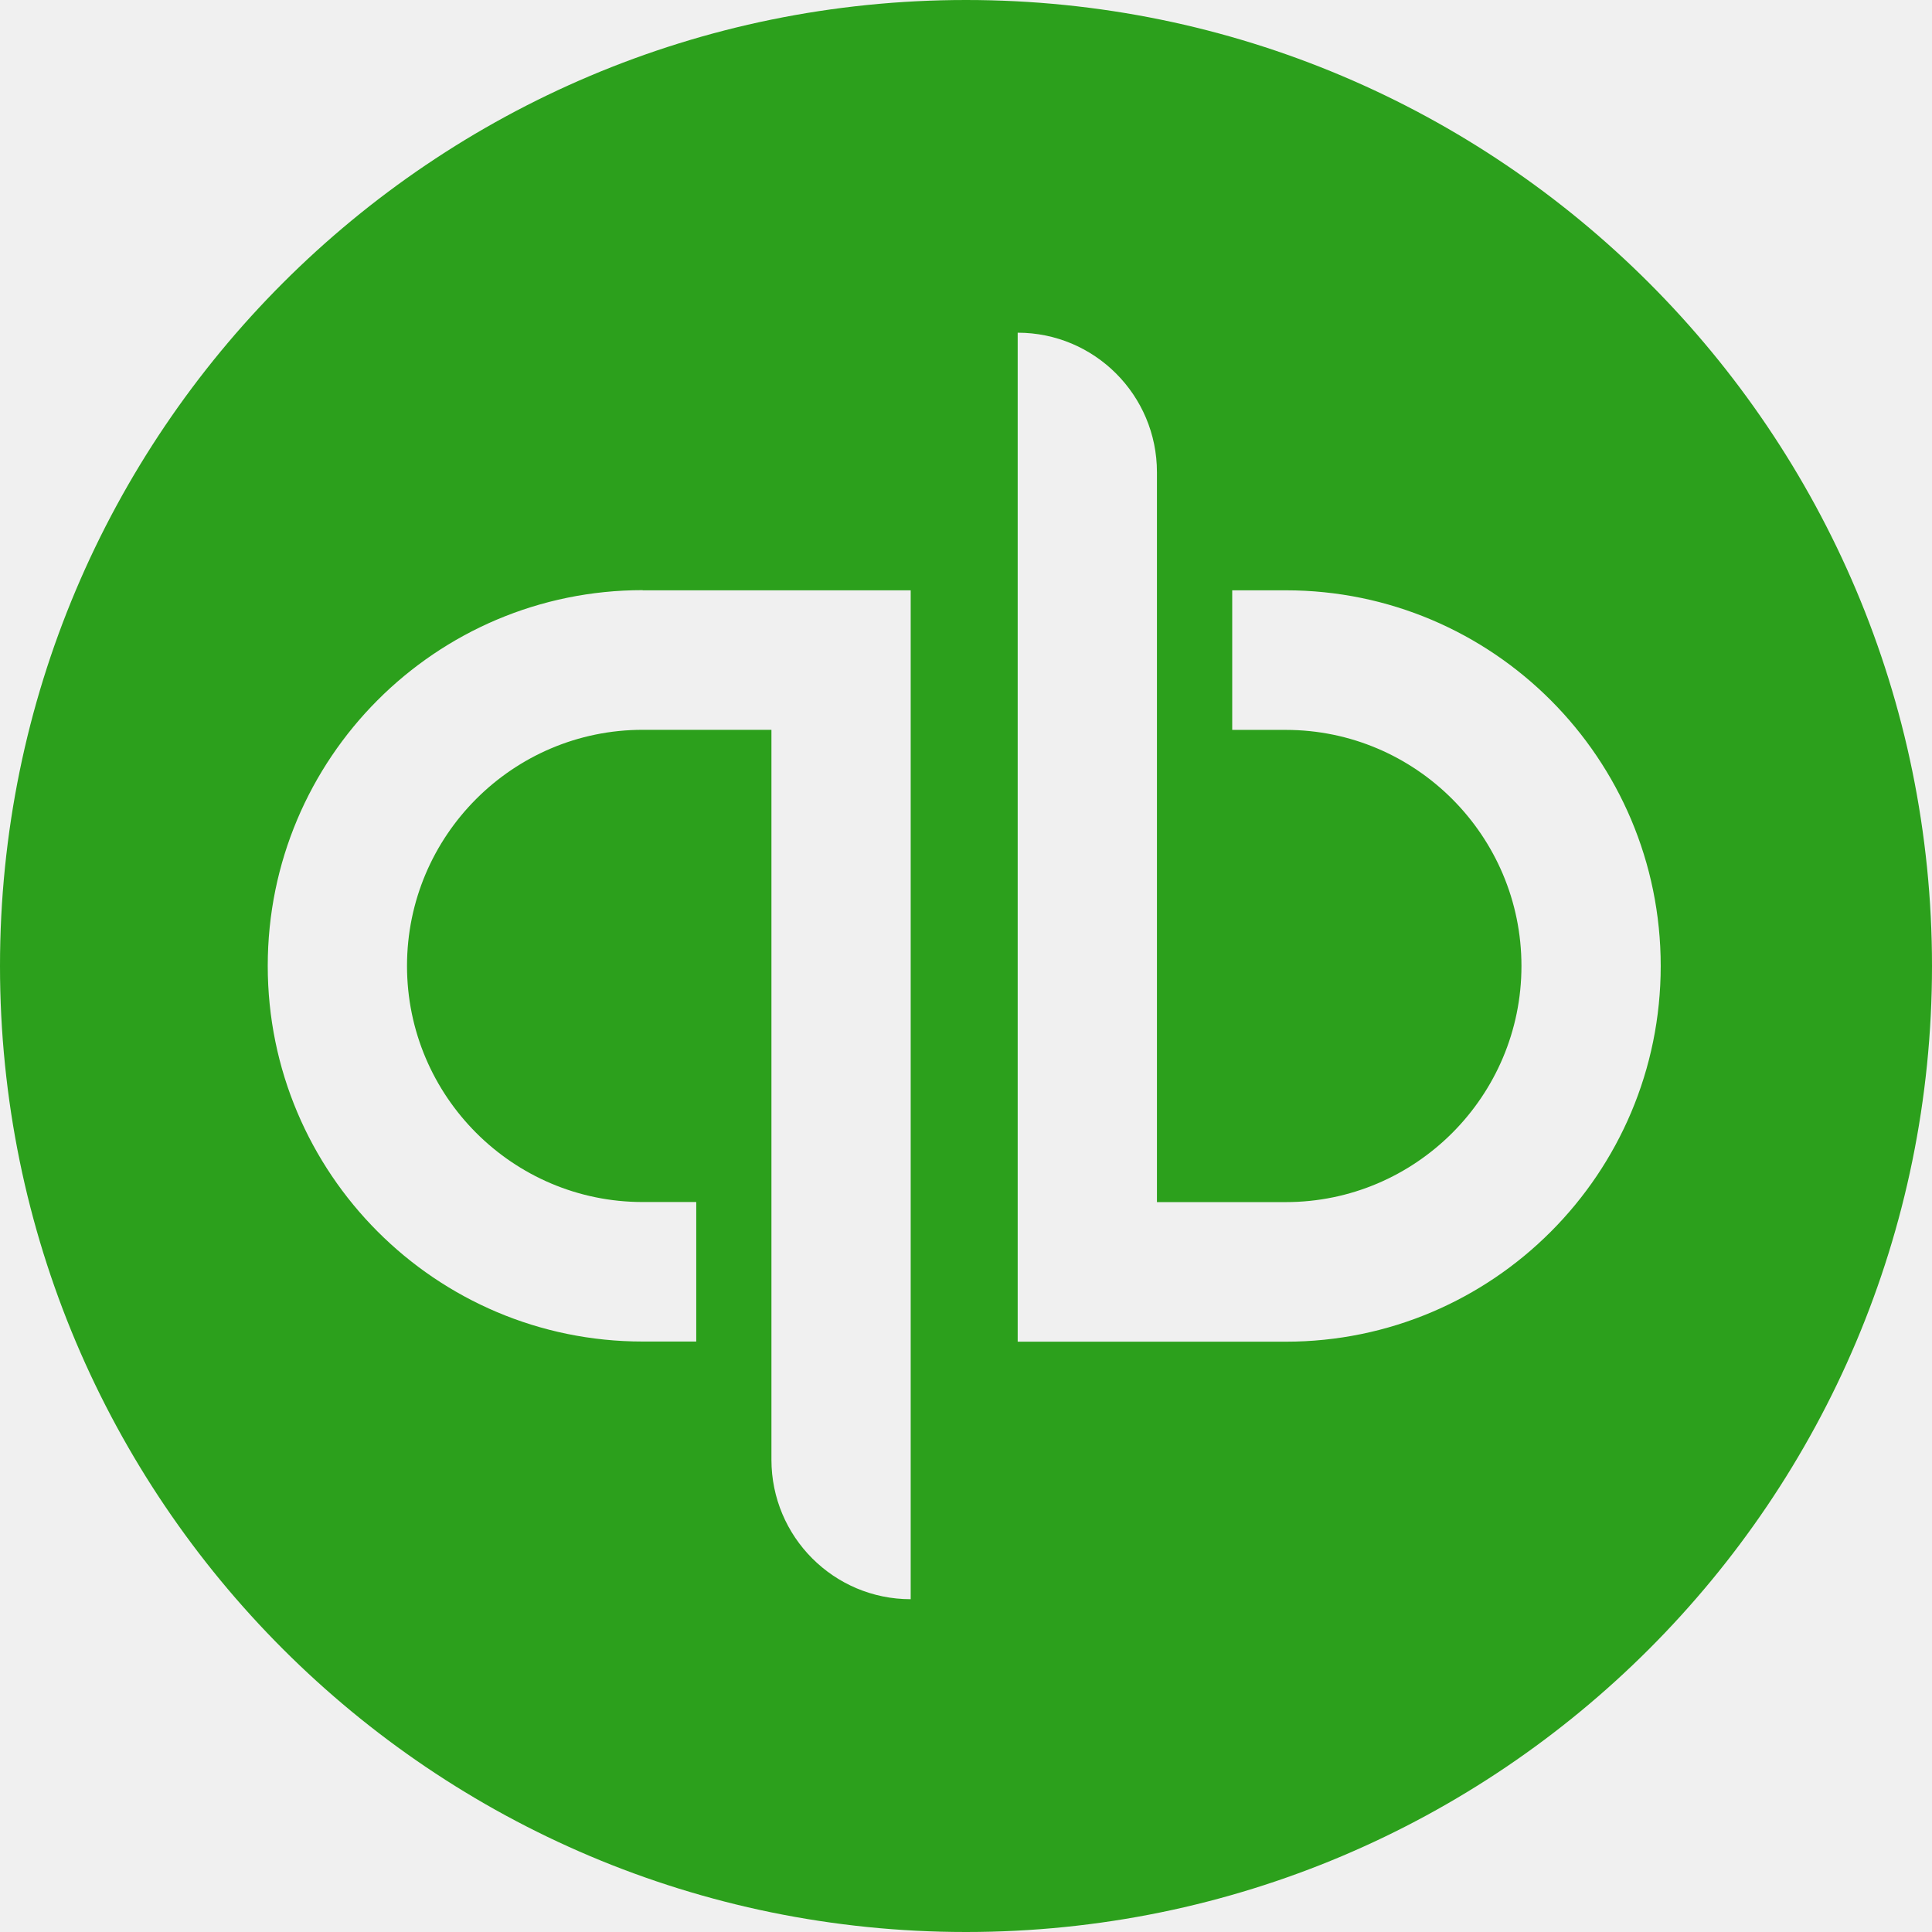
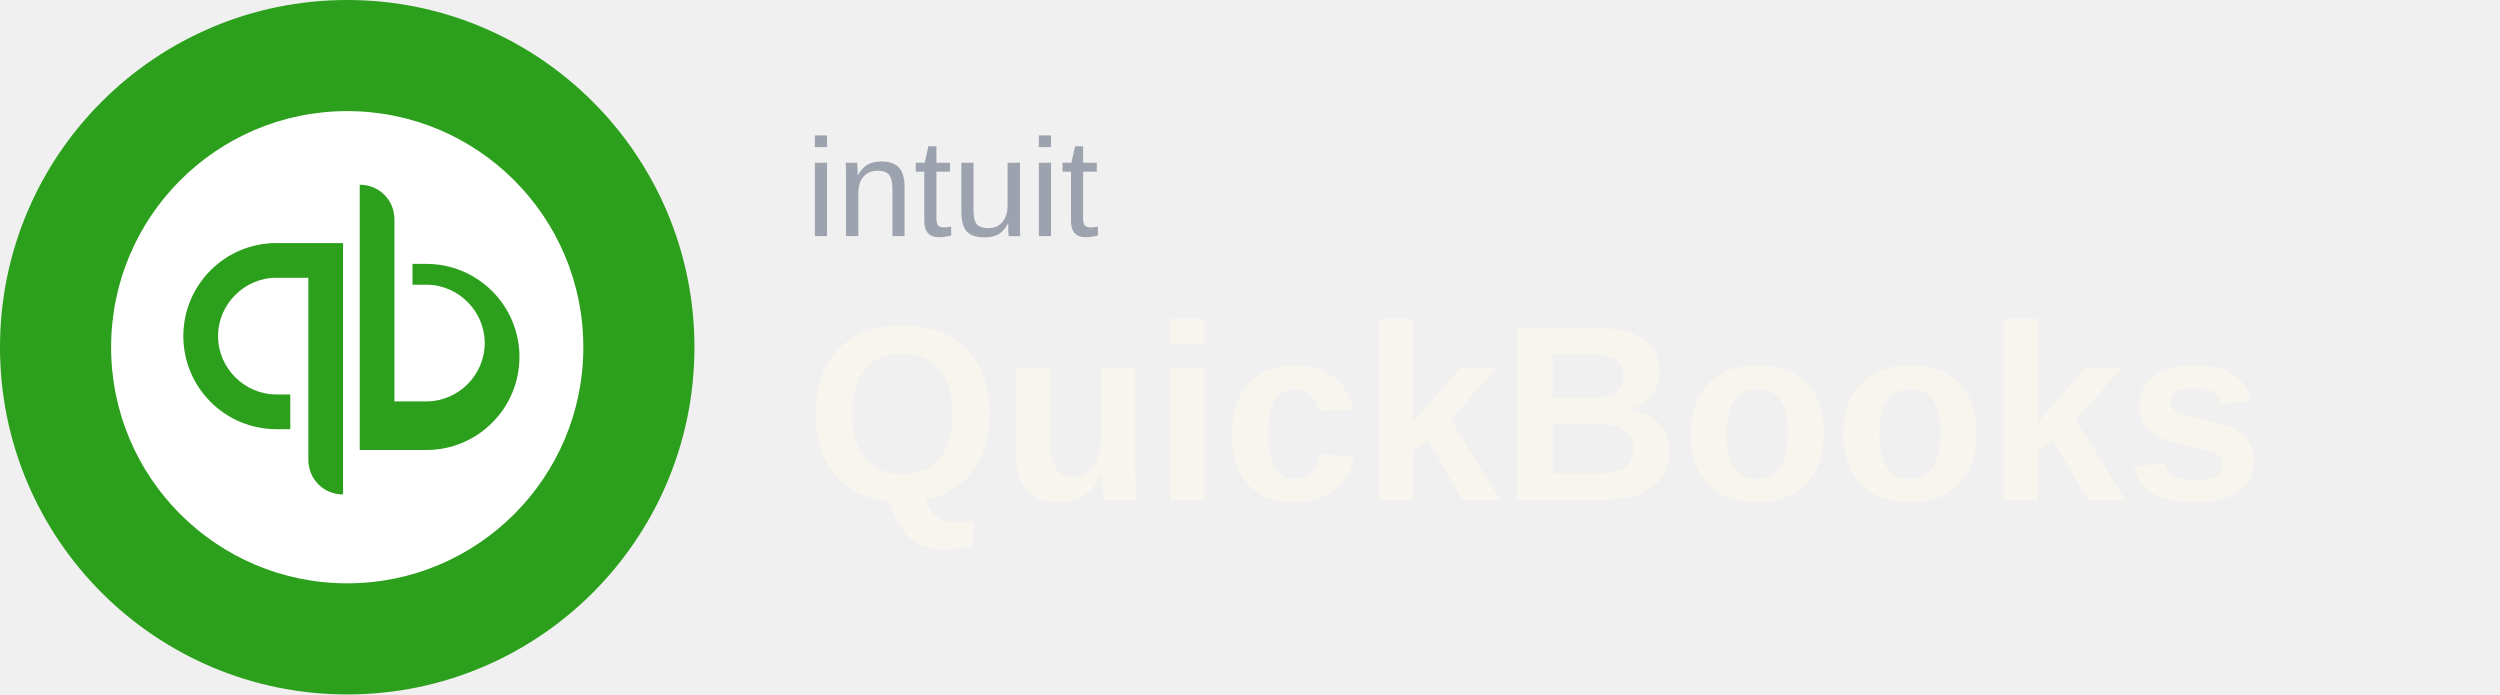
- <svg xmlns="http://www.w3.org/2000/svg" viewBox="0 0 24 24">
-   <path fill="#2CA01C" d="M12 0A12 12 0 0 0 0 12a12 12 0 0 0 12 12 12 12 0 0 0 12-12A12 12 0 0 0 12 0zm.642 4.133c.955 0 1.73.776 1.73 1.733v9.067h1.6c1.614 0 2.928-1.316 2.928-2.933 0-1.617-1.314-2.933-2.928-2.933h-.665V7.333h.665c2.572 0 4.658 2.09 4.658 4.667 0 2.577-2.086 4.667-4.658 4.667H12.642zM7.984 7.333h3.329v12.533c-.956 0-1.73-.776-1.73-1.733V9.066H7.984c-1.615 0-2.928 1.316-2.928 2.933 0 1.617 1.313 2.933 2.928 2.933h.665v1.733h-.665c-2.572 0-4.658-2.089-4.658-4.667 0-2.577 2.085-4.667 4.658-4.667Z" />
+ <svg xmlns="http://www.w3.org/2000/svg" viewBox="0 0 180 50">
+   <circle cx="25" cy="25" r="25" fill="#2CA01C" />
+   <path fill="white" d="M25 8A17 17 0 1 0 25 42 17 17 0 0 0 25 8zm.9 5.3c1.4 0 2.5 1.1 2.5 2.5v13.1h2.3c2.3 0 4.2-1.9 4.2-4.2s-1.9-4.2-4.2-4.2h-1V19h1c3.7 0 6.7 3 6.7 6.7s-3 6.7-6.7 6.7H25.9zm-6 4.2h4.8v18.1c-1.4 0-2.5-1.1-2.5-2.5V20H19.9c-2.3 0-4.2 1.9-4.2 4.2s1.9 4.2 4.2 4.2h1v2.5h-1c-3.7 0-6.7-3-6.7-6.7s3-6.7 6.7-6.7z" />
+   <text x="58" y="17" font-size="10" font-weight="400" font-family="Arial,sans-serif" fill="#9CA3AF">intuit</text>
+   <text x="58" y="36" font-size="18" font-weight="800" font-family="'Helvetica Neue',Arial,sans-serif" fill="#F8F5EE">QuickBooks</text>
</svg>
